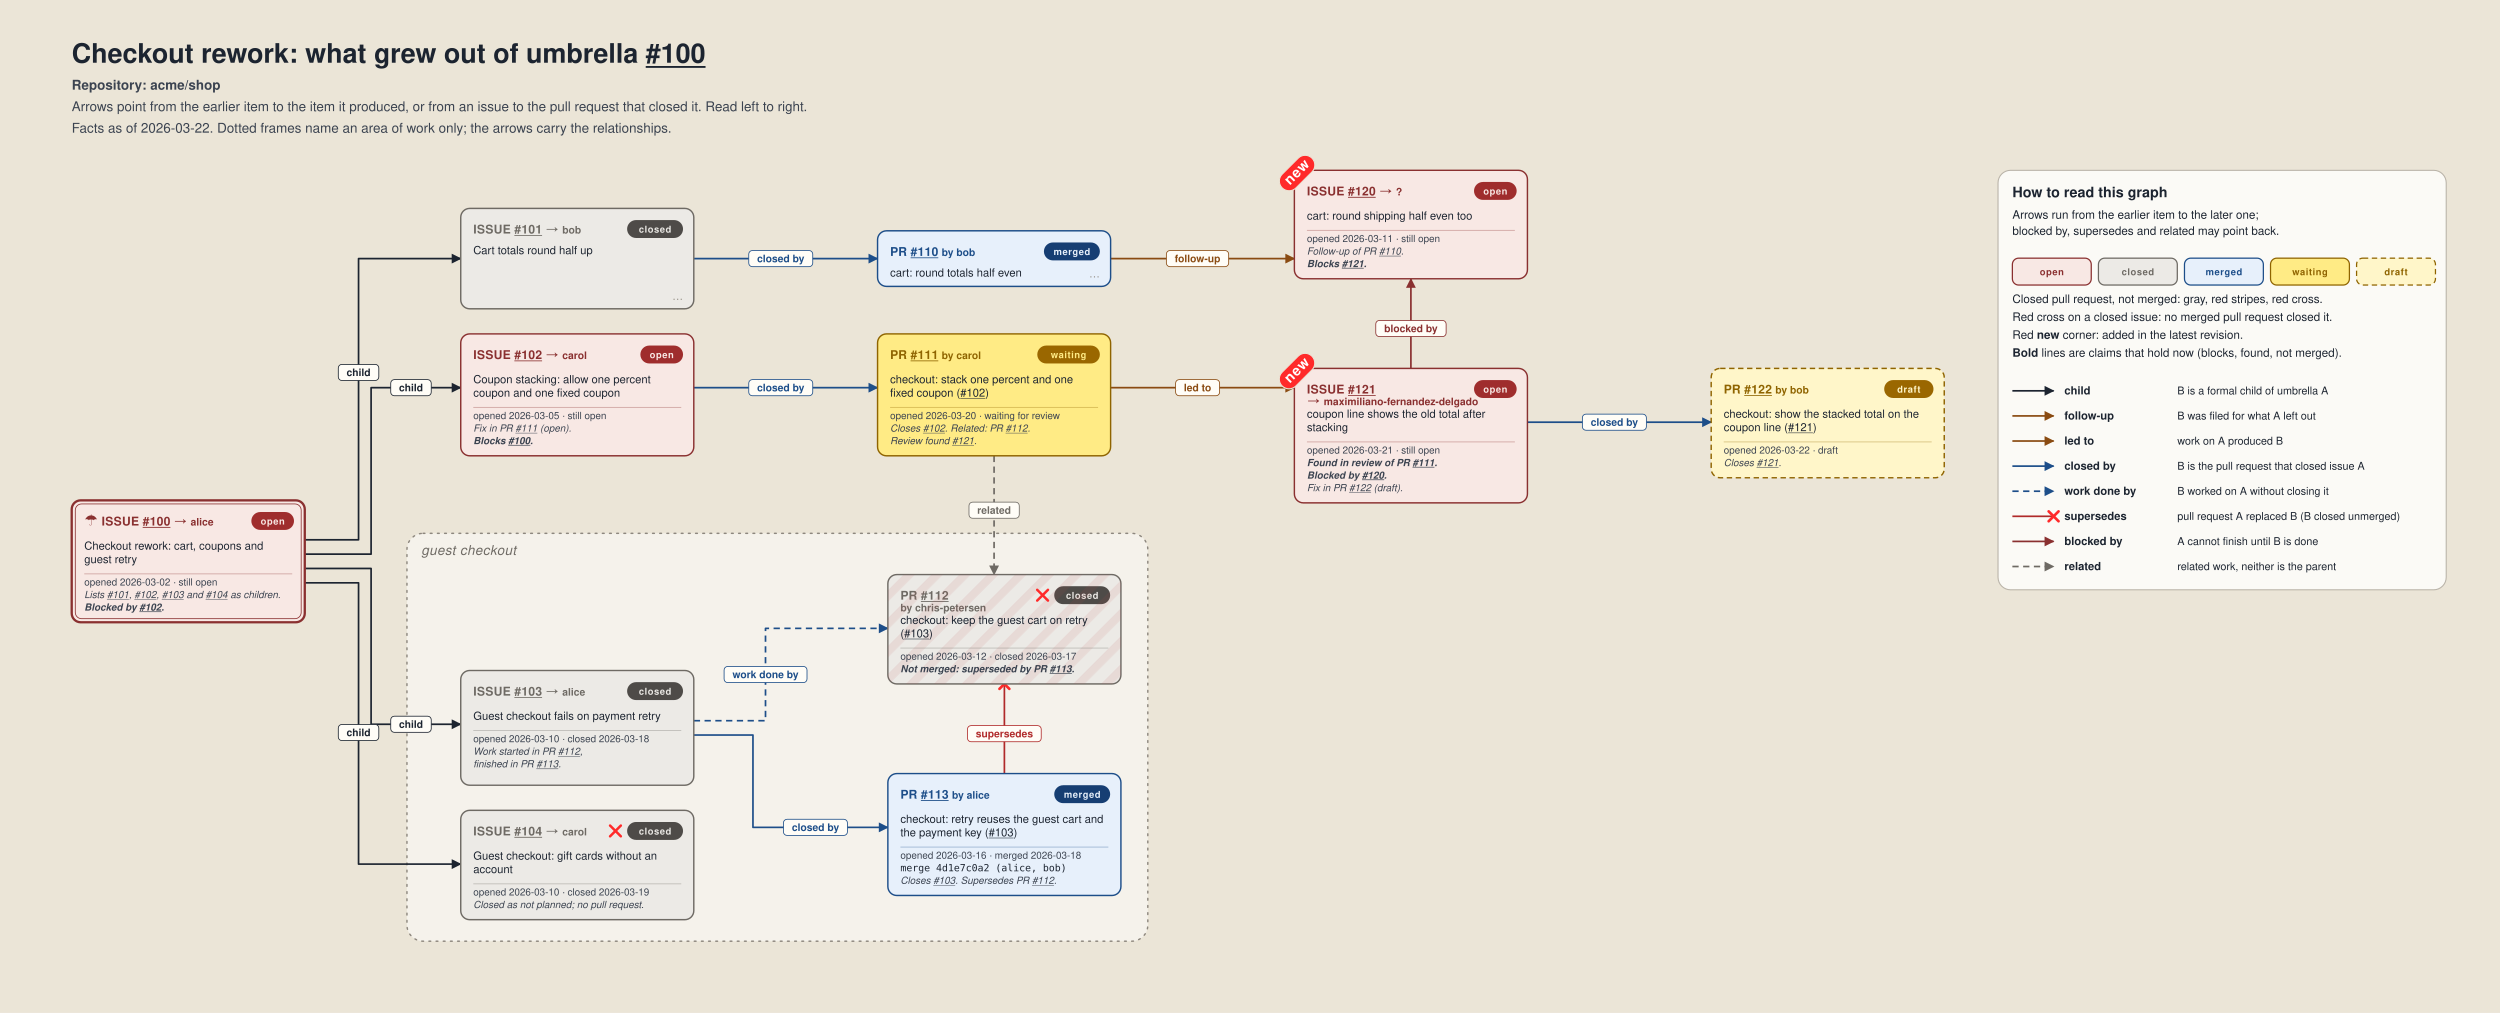
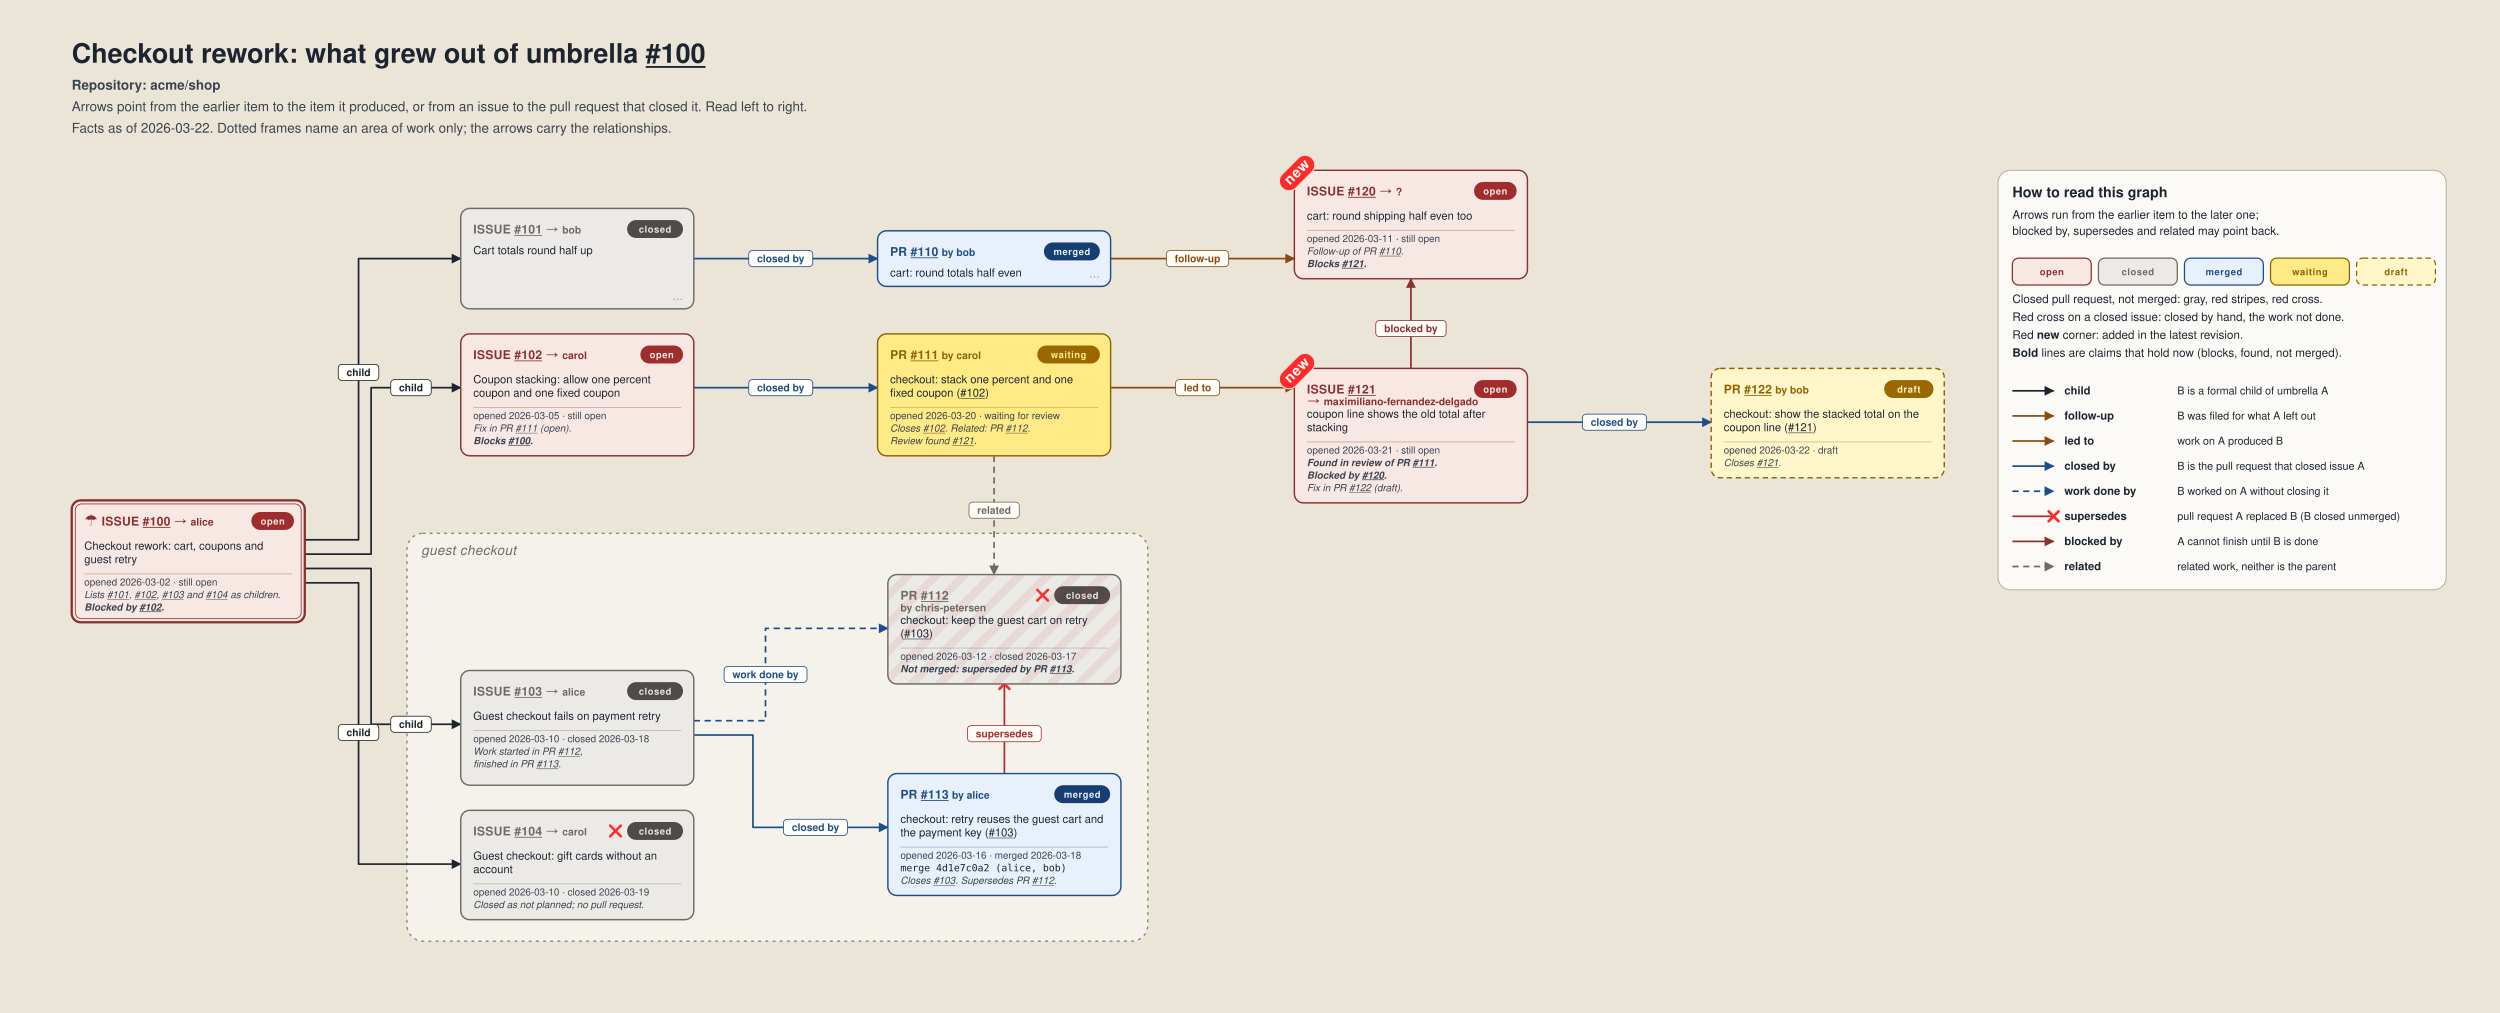
<svg xmlns="http://www.w3.org/2000/svg" xmlns:xlink="http://www.w3.org/1999/xlink" width="2789" height="1130" viewBox="0 0 2789 1130" font-family="Helvetica Neue, Helvetica, Arial, sans-serif">
  <defs>
    <marker id="h-child" viewBox="0 0 12 12" refX="11" refY="6" markerWidth="11" markerHeight="11" markerUnits="userSpaceOnUse" orient="auto">
      <path d="M0,0 L12,6 L0,12 z" fill="#1c2430" />
    </marker>
    <marker id="h-closed" viewBox="0 0 12 12" refX="11" refY="6" markerWidth="11" markerHeight="11" markerUnits="userSpaceOnUse" orient="auto">
      <path d="M0,0 L12,6 L0,12 z" fill="#1d4e89" />
    </marker>
    <marker id="h-work" viewBox="0 0 12 12" refX="11" refY="6" markerWidth="11" markerHeight="11" markerUnits="userSpaceOnUse" orient="auto">
      <path d="M0,0 L12,6 L0,12 z" fill="#1d4e89" />
    </marker>
    <marker id="h-led" viewBox="0 0 12 12" refX="11" refY="6" markerWidth="11" markerHeight="11" markerUnits="userSpaceOnUse" orient="auto">
      <path d="M0,0 L12,6 L0,12 z" fill="#8a4b12" />
    </marker>
    <marker id="h-blocked" viewBox="0 0 12 12" refX="11" refY="6" markerWidth="11" markerHeight="11" markerUnits="userSpaceOnUse" orient="auto">
      <path d="M0,0 L12,6 L0,12 z" fill="#8a3030" />
    </marker>
    <marker id="h-ref" viewBox="0 0 12 12" refX="11" refY="6" markerWidth="11" markerHeight="11" markerUnits="userSpaceOnUse" orient="auto">
      <path d="M0,0 L12,6 L0,12 z" fill="#6e6a64" />
    </marker>
    <marker id="h-evid" viewBox="0 0 12 12" refX="11" refY="6" markerWidth="11" markerHeight="11" markerUnits="userSpaceOnUse" orient="auto">
      <path d="M0,0 L12,6 L0,12 z" fill="#9a6700" />
+     </marker>
+     <marker id="h-dup" viewBox="0 0 12 12" refX="11" refY="6" markerWidth="11" markerHeight="11" markerUnits="userSpaceOnUse" orient="auto">
+       <path d="M0,0 L12,6 L0,12 z" fill="#b02a2a" />
    </marker>
    <marker id="h-cross" overflow="visible" viewBox="0 0 16 16" refX="8" refY="8" markerWidth="16" markerHeight="16" markerUnits="userSpaceOnUse" orient="auto">
      <path d="M2.5,2.5 L13.5,13.5 M13.5,2.5 L2.5,13.5" stroke="#ff2a2a" stroke-width="3" stroke-linecap="round" fill="none" />
    </marker>
    <style>.kind{font-size:13.5px;font-weight:700;letter-spacing:.3px}.ttl{font-size:12.5px;fill:#1c2430}.meta{font-size:11px;fill:#3b4350}.mono{font-size:11px;font-family:Menlo,Consolas,monospace;fill:#1c2430}.note{font-size:11px;font-style:italic;fill:#3b4350}.pill{font-size:10.5px;font-weight:700;letter-spacing:.6px}.lbl{font-size:11.5px;font-weight:600}.ftl{font-size:15px;font-style:italic;fill:#6e6a64;letter-spacing:.4px}.h1{font-size:30px;font-weight:700;fill:#1c2430}.h2{font-size:15px;fill:#3b4350}.lg{font-size:13px;fill:#1c2430}.lgb{font-size:13px;font-weight:700;fill:#1c2430}/*collapse-begin*/.pop{visibility:hidden;opacity:0;pointer-events:none;filter:drop-shadow(0 6px 12px rgba(0,0,0,.35))}#n101:hover~#pop101,#pop101:hover{visibility:visible;opacity:1;pointer-events:auto}#n110:hover~#pop110,#pop110:hover{visibility:visible;opacity:1;pointer-events:auto}/*collapse-end*/</style>
  </defs>
  <rect x="0" y="0" width="2789" height="1130" fill="#ebe5d7" />
  <text class="h1" x="80" y="70">Checkout rework: what grew out of umbrella <a href="https://github.com/acme/shop/issues/100" xlink:href="https://github.com/acme/shop/issues/100" target="_blank">
      <tspan style="text-decoration:underline">#100</tspan>
    </a>
  </text>
  <text class="h2" x="80" y="100">
    <tspan style="font-weight:700">Repository: acme/shop</tspan>
  </text>
  <text class="h2" x="80" y="124">Arrows point from the earlier item to the item it produced, or from an issue to the pull request that closed it. Read left to right.</text>
  <text class="h2" x="80" y="148">Facts as of 2026-03-22. Dotted frames name an area of work only; the arrows carry the relationships.</text>
  <rect x="454" y="595" width="826.5" height="455" rx="18" fill="#ffffff" fill-opacity="0.5" stroke="#8d877e" stroke-width="1.6" stroke-dasharray="2 6" stroke-linecap="round" />
  <text class="ftl" x="470" y="619">guest checkout</text>
  <path d="M774,804 L854,804 L854,701 L990.5,701" fill="none" stroke="#1d4e89" stroke-width="1.9" stroke-dasharray="7 5" stroke-linejoin="round" marker-end="url(#h-work)" data-from="103" data-to="112" data-kind="work done by" />
  <path d="M774,820 L840,820 L840,923 L990.5,923" fill="none" stroke="#1d4e89" stroke-width="1.9" stroke-linejoin="round" marker-end="url(#h-closed)" data-from="103" data-to="113" data-kind="closed by" />
  <path d="M1120.5,863 L1120.5,763" fill="none" stroke="#b02a2a" stroke-width="1.9" stroke-linejoin="round" marker-end="url(#h-cross)" data-from="113" data-to="112" data-kind="supersedes" />
  <path d="M774,288.5 L979,288.5" fill="none" stroke="#1d4e89" stroke-width="1.9" stroke-linejoin="round" marker-end="url(#h-closed)" data-from="101" data-to="110" data-kind="closed by" />
  <path d="M774,432.5 L979,432.5" fill="none" stroke="#1d4e89" stroke-width="1.9" stroke-linejoin="round" marker-end="url(#h-closed)" data-from="102" data-to="111" data-kind="closed by" />
  <path d="M1239,288.5 L1444,288.5" fill="none" stroke="#8a4b12" stroke-width="1.9" stroke-linejoin="round" marker-end="url(#h-led)" data-from="110" data-to="120" data-kind="follow-up" />
  <path d="M1239,432.5 L1444,432.5" fill="none" stroke="#8a4b12" stroke-width="1.9" stroke-linejoin="round" marker-end="url(#h-led)" data-from="111" data-to="121" data-kind="led to" />
  <path d="M1704,471 L1909,471" fill="none" stroke="#1d4e89" stroke-width="1.9" stroke-linejoin="round" marker-end="url(#h-closed)" data-from="121" data-to="122" data-kind="closed by" />
  <path d="M1574,411 L1574,311" fill="none" stroke="#8a3030" stroke-width="1.9" stroke-linejoin="round" marker-end="url(#h-blocked)" data-from="121" data-to="120" data-kind="blocked by" />
  <path d="M340,602.2 L400,602.2 L400,288.5 L514,288.5" fill="none" stroke="#1c2430" stroke-width="1.9" stroke-linejoin="round" marker-end="url(#h-child)" data-from="100" data-to="101" data-kind="child" />
  <path d="M340,618.2 L414,618.2 L414,432.5 L514,432.5" fill="none" stroke="#1c2430" stroke-width="1.9" stroke-linejoin="round" marker-end="url(#h-child)" data-from="100" data-to="102" data-kind="child" />
  <path d="M340,634.2 L414,634.2 L414,808 L514,808" fill="none" stroke="#1c2430" stroke-width="1.9" stroke-linejoin="round" marker-end="url(#h-child)" data-from="100" data-to="103" data-kind="child" />
  <path d="M340,650.2 L400,650.2 L400,964 L514,964" fill="none" stroke="#1c2430" stroke-width="1.9" stroke-linejoin="round" marker-end="url(#h-child)" data-from="100" data-to="104" data-kind="child" />
  <path d="M1109,508.5 L1109,641" fill="none" stroke="#6e6a64" stroke-width="1.9" stroke-dasharray="7 5" stroke-linejoin="round" marker-end="url(#h-ref)" data-from="111" data-to="112" data-kind="related" />
  <g id="n100">
    <rect x="80" y="558.2" width="260" height="136" rx="10" fill="#f8e8e4" stroke="#8a3030" stroke-width="2.6" />
    <rect x="84" y="562.2" width="252" height="128" rx="7" fill="none" stroke="#8a3030" stroke-width="0.9" />
    <text class="kind" x="94" y="586.25" style="fill:#8a3030">
      <tspan style="font-size:16.9px">☂️</tspan> ISSUE <a href="https://github.com/acme/shop/issues/100" xlink:href="https://github.com/acme/shop/issues/100" target="_blank">
        <tspan style="text-decoration:underline">#100</tspan>
      </a>
      <tspan style="font-size:15px;letter-spacing:0">→</tspan>
      <tspan style="font-size:11.5px;font-weight:600;letter-spacing:0">alice</tspan>
    </text>
    <rect x="280.4" y="571.2" width="47.6" height="20" rx="10" fill="#9f2d2d" />
    <text class="pill" x="304.2" y="585.2" text-anchor="middle" style="fill:#f8e8e4">open</text>
    <text class="ttl" x="94" y="613.2">Checkout rework: cart, coupons and</text>
    <text class="ttl" x="94" y="628.2">guest retry</text>
    <line x1="94" y1="640.2" x2="326" y2="640.2" stroke="#8a3030" stroke-opacity="0.35" />
    <text class="meta" x="94" y="653.2">opened 2026-03-02 · still open</text>
    <text class="note" x="94" y="667.2">Lists <a href="https://github.com/acme/shop/issues/101" xlink:href="https://github.com/acme/shop/issues/101" target="_blank">
        <tspan style="text-decoration:underline">#101</tspan>
      </a>, <a href="https://github.com/acme/shop/issues/102" xlink:href="https://github.com/acme/shop/issues/102" target="_blank">
        <tspan style="text-decoration:underline">#102</tspan>
      </a>, <a href="https://github.com/acme/shop/issues/103" xlink:href="https://github.com/acme/shop/issues/103" target="_blank">
        <tspan style="text-decoration:underline">#103</tspan>
      </a> and <a href="https://github.com/acme/shop/issues/104" xlink:href="https://github.com/acme/shop/issues/104" target="_blank">
        <tspan style="text-decoration:underline">#104</tspan>
      </a> as children.</text>
    <text class="note" x="94" y="681.2">
      <tspan style="font-weight:700">Blocked by <a href="https://github.com/acme/shop/issues/102" xlink:href="https://github.com/acme/shop/issues/102" target="_blank">
          <tspan style="text-decoration:underline">#102</tspan>
        </a>.</tspan>
    </text>
  </g>
  <g id="n101">
    <rect x="514" y="232.5" width="260" height="112" rx="10" fill="#eceae6" stroke="#6e6a64" stroke-width="1.6" data-collapsed="1" data-keywords="Cart totals round half up" />
    <text class="kind" x="528" y="260.5" style="fill:#6e6a64">ISSUE <a href="https://github.com/acme/shop/issues/101" xlink:href="https://github.com/acme/shop/issues/101" target="_blank">
        <tspan style="text-decoration:underline">#101</tspan>
      </a>
      <tspan style="font-size:15px;letter-spacing:0">→</tspan>
      <tspan style="font-size:11.5px;font-weight:600;letter-spacing:0">bob</tspan>
    </text>
    <rect x="699.6" y="245.5" width="62.4" height="20" rx="10" fill="#4e4b48" />
    <text class="pill" x="730.8" y="259.5" text-anchor="middle" style="fill:#eceae6">closed</text>
    <text class="ttl" x="528" y="283.5">Cart totals round half up</text>
    <text class="meta" x="762" y="334.5" text-anchor="end" style="fill:#8d877e;font-size:12px">…</text>
  </g>
  <g id="n110">
    <rect x="979" y="257.5" width="260" height="62" rx="10" fill="#e7f0fb" stroke="#1d4e89" stroke-width="1.6" data-collapsed="1" data-keywords="cart: round totals half even" />
    <text class="kind" x="993.0" y="285.5" style="fill:#1d4e89">PR <a href="https://github.com/acme/shop/pull/110" xlink:href="https://github.com/acme/shop/pull/110" target="_blank">
        <tspan style="text-decoration:underline">#110</tspan>
      </a>
      <tspan style="font-size:11.5px;font-weight:600;letter-spacing:0">by bob</tspan>
    </text>
    <rect x="1164.6" y="270.5" width="62.4" height="20" rx="10" fill="#163e73" />
    <text class="pill" x="1195.8" y="284.5" text-anchor="middle" style="fill:#e7f0fb">merged</text>
    <text class="ttl" x="993" y="308.5">cart: round totals half even</text>
    <text class="meta" x="1227" y="309.5" text-anchor="end" style="fill:#8d877e;font-size:12px">…</text>
  </g>
  <g id="n120">
    <rect x="1444" y="190" width="260" height="121" rx="10" fill="#f8e8e4" stroke="#8a3030" stroke-width="1.6" />
    <text class="kind" x="1458.0" y="218.0" style="fill:#8a3030">ISSUE <a href="https://github.com/acme/shop/issues/120" xlink:href="https://github.com/acme/shop/issues/120" target="_blank">
        <tspan style="text-decoration:underline">#120</tspan>
      </a>
      <tspan style="font-size:15px;letter-spacing:0">→</tspan>
      <tspan style="font-size:11.5px;font-weight:600;letter-spacing:0">?</tspan>
    </text>
    <rect x="1644.4" y="203" width="47.6" height="20" rx="10" fill="#9f2d2d" />
    <text class="pill" x="1668.2" y="217" text-anchor="middle" style="fill:#f8e8e4">open</text>
    <text class="ttl" x="1458" y="245">cart: round shipping half even too</text>
    <line x1="1458" y1="257" x2="1690" y2="257" stroke="#8a3030" stroke-opacity="0.35" />
    <text class="meta" x="1458" y="270">opened 2026-03-11 · still open</text>
    <text class="note" x="1458" y="284">Follow-up of PR <a href="https://github.com/acme/shop/pull/110" xlink:href="https://github.com/acme/shop/pull/110" target="_blank">
        <tspan style="text-decoration:underline">#110</tspan>
      </a>.</text>
    <text class="note" x="1458" y="298">
      <tspan style="font-weight:700">Blocks <a href="https://github.com/acme/shop/issues/121" xlink:href="https://github.com/acme/shop/issues/121" target="_blank">
          <tspan style="text-decoration:underline">#121</tspan>
        </a>.</tspan>
    </text>
    <g transform="rotate(-45 1447 193)">
      <rect x="1423.5" y="182.2" width="47.0" height="21.7" rx="10.85" fill="#ff2a2a" stroke="#ebe5d7" stroke-width="1.2" />
      <text class="pill" x="1447.5" y="197.2" text-anchor="middle" style="fill:#ffffff;font-size:15.75px;letter-spacing:.9px">new</text>
    </g>
  </g>
  <g id="n102">
    <rect x="514" y="372.5" width="260" height="136" rx="10" fill="#f8e8e4" stroke="#8a3030" stroke-width="1.6" />
    <text class="kind" x="528" y="400.5" style="fill:#8a3030">ISSUE <a href="https://github.com/acme/shop/issues/102" xlink:href="https://github.com/acme/shop/issues/102" target="_blank">
        <tspan style="text-decoration:underline">#102</tspan>
      </a>
      <tspan style="font-size:15px;letter-spacing:0">→</tspan>
      <tspan style="font-size:11.5px;font-weight:600;letter-spacing:0">carol</tspan>
    </text>
    <rect x="714.4" y="385.5" width="47.6" height="20" rx="10" fill="#9f2d2d" />
    <text class="pill" x="738.2" y="399.5" text-anchor="middle" style="fill:#f8e8e4">open</text>
    <text class="ttl" x="528" y="427.5">Coupon stacking: allow one percent</text>
    <text class="ttl" x="528" y="442.5">coupon and one fixed coupon</text>
    <line x1="528" y1="454.5" x2="760" y2="454.5" stroke="#8a3030" stroke-opacity="0.35" />
    <text class="meta" x="528" y="467.5">opened 2026-03-05 · still open</text>
    <text class="note" x="528" y="481.5">Fix in PR <a href="https://github.com/acme/shop/pull/111" xlink:href="https://github.com/acme/shop/pull/111" target="_blank">
        <tspan style="text-decoration:underline">#111</tspan>
      </a> (open).</text>
    <text class="note" x="528" y="495.5">
      <tspan style="font-weight:700">Blocks <a href="https://github.com/acme/shop/issues/100" xlink:href="https://github.com/acme/shop/issues/100" target="_blank">
          <tspan style="text-decoration:underline">#100</tspan>
        </a>.</tspan>
    </text>
  </g>
  <g id="n111">
    <rect x="979" y="372.5" width="260" height="136" rx="10" fill="#ffeb85" stroke="#8f6400" stroke-width="1.6" />
    <text class="kind" x="993.0" y="400.5" style="fill:#8f6400">PR <a href="https://github.com/acme/shop/pull/111" xlink:href="https://github.com/acme/shop/pull/111" target="_blank">
        <tspan style="text-decoration:underline">#111</tspan>
      </a>
      <tspan style="font-size:11.5px;font-weight:600;letter-spacing:0">by carol</tspan>
    </text>
    <rect x="1157.2" y="385.5" width="69.8" height="20" rx="10" fill="#9a6700" />
    <text class="pill" x="1192.1" y="399.5" text-anchor="middle" style="fill:#ffeb85">waiting</text>
    <text class="ttl" x="993" y="427.5">checkout: stack one percent and one</text>
    <text class="ttl" x="993" y="442.5">fixed coupon (<a href="https://github.com/acme/shop/issues/102" xlink:href="https://github.com/acme/shop/issues/102" target="_blank">
        <tspan style="text-decoration:underline">#102</tspan>
      </a>)</text>
    <line x1="993" y1="454.5" x2="1225" y2="454.5" stroke="#8f6400" stroke-opacity="0.35" />
    <text class="meta" x="993" y="467.5">opened 2026-03-20 · waiting for review</text>
    <text class="note" x="993" y="481.5">Closes <a href="https://github.com/acme/shop/issues/102" xlink:href="https://github.com/acme/shop/issues/102" target="_blank">
        <tspan style="text-decoration:underline">#102</tspan>
      </a>. Related: PR <a href="https://github.com/acme/shop/pull/112" xlink:href="https://github.com/acme/shop/pull/112" target="_blank">
        <tspan style="text-decoration:underline">#112</tspan>
      </a>.</text>
    <text class="note" x="993" y="495.5">Review found <a href="https://github.com/acme/shop/issues/121" xlink:href="https://github.com/acme/shop/issues/121" target="_blank">
        <tspan style="text-decoration:underline">#121</tspan>
      </a>.</text>
  </g>
  <g id="n121">
    <rect x="1444" y="411" width="260" height="150" rx="10" fill="#f8e8e4" stroke="#8a3030" stroke-width="1.6" />
    <text class="kind" x="1458.0" y="439.0" style="fill:#8a3030">ISSUE <a href="https://github.com/acme/shop/issues/121" xlink:href="https://github.com/acme/shop/issues/121" target="_blank">
        <tspan style="text-decoration:underline">#121</tspan>
      </a>
    </text>
    <text class="kind" x="1458.0" y="452" style="fill:#8a3030">
      <tspan style="font-size:15px;letter-spacing:0">→</tspan>
      <tspan style="font-size:11.5px;font-weight:600;letter-spacing:0">maximiliano-fernandez-delgado</tspan>
    </text>
    <rect x="1644.4" y="424" width="47.6" height="20" rx="10" fill="#9f2d2d" />
    <text class="pill" x="1668.2" y="438" text-anchor="middle" style="fill:#f8e8e4">open</text>
    <text class="ttl" x="1458" y="466">coupon line shows the old total after</text>
    <text class="ttl" x="1458" y="481">stacking</text>
    <line x1="1458" y1="493" x2="1690" y2="493" stroke="#8a3030" stroke-opacity="0.35" />
    <text class="meta" x="1458" y="506">opened 2026-03-21 · still open</text>
    <text class="note" x="1458" y="520">
      <tspan style="font-weight:700">Found in review of PR <a href="https://github.com/acme/shop/pull/111" xlink:href="https://github.com/acme/shop/pull/111" target="_blank">
          <tspan style="text-decoration:underline">#111</tspan>
        </a>.</tspan>
    </text>
    <text class="note" x="1458" y="534">
      <tspan style="font-weight:700">Blocked by <a href="https://github.com/acme/shop/issues/120" xlink:href="https://github.com/acme/shop/issues/120" target="_blank">
          <tspan style="text-decoration:underline">#120</tspan>
        </a>.</tspan>
    </text>
    <text class="note" x="1458" y="548">Fix in PR <a href="https://github.com/acme/shop/pull/122" xlink:href="https://github.com/acme/shop/pull/122" target="_blank">
        <tspan style="text-decoration:underline">#122</tspan>
      </a> (draft).</text>
    <g transform="rotate(-45 1447 414)">
      <rect x="1423.5" y="403.1" width="47.0" height="21.7" rx="10.85" fill="#ff2a2a" stroke="#ebe5d7" stroke-width="1.2" />
      <text class="pill" x="1447.5" y="418.2" text-anchor="middle" style="fill:#ffffff;font-size:15.75px;letter-spacing:.9px">new</text>
    </g>
  </g>
  <g id="n122">
    <rect x="1909" y="411" width="260" height="122" rx="10" fill="#fff6c9" stroke="#8f6400" stroke-width="1.6" stroke-dasharray="6 4" />
    <text class="kind" x="1923.0" y="439.0" style="fill:#8f6400">PR <a href="https://github.com/acme/shop/pull/122" xlink:href="https://github.com/acme/shop/pull/122" target="_blank">
        <tspan style="text-decoration:underline">#122</tspan>
      </a>
      <tspan style="font-size:11.5px;font-weight:600;letter-spacing:0">by bob</tspan>
    </text>
    <rect x="2102.0" y="424" width="55.0" height="20" rx="10" fill="#9a6700" />
    <text class="pill" x="2129.5" y="438" text-anchor="middle" style="fill:#fff6c9">draft</text>
    <text class="ttl" x="1923" y="466">checkout: show the stacked total on the</text>
    <text class="ttl" x="1923" y="481">coupon line (<a href="https://github.com/acme/shop/issues/121" xlink:href="https://github.com/acme/shop/issues/121" target="_blank">
        <tspan style="text-decoration:underline">#121</tspan>
      </a>)</text>
    <line x1="1923" y1="493" x2="2155" y2="493" stroke="#8f6400" stroke-opacity="0.35" />
    <text class="meta" x="1923" y="506">opened 2026-03-22 · draft</text>
    <text class="note" x="1923" y="520">Closes <a href="https://github.com/acme/shop/issues/121" xlink:href="https://github.com/acme/shop/issues/121" target="_blank">
        <tspan style="text-decoration:underline">#121</tspan>
      </a>.</text>
  </g>
  <g id="n103" data-frame="guest checkout">
    <rect x="514" y="748" width="260" height="128" rx="10" fill="#eceae6" stroke="#6e6a64" stroke-width="1.6" />
    <text class="kind" x="528" y="776.0" style="fill:#6e6a64">ISSUE <a href="https://github.com/acme/shop/issues/103" xlink:href="https://github.com/acme/shop/issues/103" target="_blank">
        <tspan style="text-decoration:underline">#103</tspan>
      </a>
      <tspan style="font-size:15px;letter-spacing:0">→</tspan>
      <tspan style="font-size:11.5px;font-weight:600;letter-spacing:0">alice</tspan>
    </text>
    <rect x="699.6" y="761" width="62.4" height="20" rx="10" fill="#4e4b48" />
    <text class="pill" x="730.8" y="775" text-anchor="middle" style="fill:#eceae6">closed</text>
    <text class="ttl" x="528" y="803">Guest checkout fails on payment retry</text>
    <line x1="528" y1="815" x2="760" y2="815" stroke="#6e6a64" stroke-opacity="0.35" />
    <text class="meta" x="528" y="828">opened 2026-03-10 · closed 2026-03-18</text>
    <text class="note" x="528" y="842">Work started in PR <a href="https://github.com/acme/shop/pull/112" xlink:href="https://github.com/acme/shop/pull/112" target="_blank">
        <tspan style="text-decoration:underline">#112</tspan>
      </a>,</text>
    <text class="note" x="528" y="856">finished in PR <a href="https://github.com/acme/shop/pull/113" xlink:href="https://github.com/acme/shop/pull/113" target="_blank">
        <tspan style="text-decoration:underline">#113</tspan>
      </a>.</text>
  </g>
  <g id="n104" data-frame="guest checkout">
    <rect x="514" y="904" width="260" height="122" rx="10" fill="#eceae6" stroke="#6e6a64" stroke-width="1.6" />
    <text class="kind" x="528" y="932.0" style="fill:#6e6a64">ISSUE <a href="https://github.com/acme/shop/issues/104" xlink:href="https://github.com/acme/shop/issues/104" target="_blank">
        <tspan style="text-decoration:underline">#104</tspan>
      </a>
      <tspan style="font-size:15px;letter-spacing:0">→</tspan>
      <tspan style="font-size:11.5px;font-weight:600;letter-spacing:0">carol</tspan>
    </text>
    <rect x="699.6" y="917" width="62.4" height="20" rx="10" fill="#4e4b48" />
    <text class="pill" x="730.8" y="931" text-anchor="middle" style="fill:#eceae6">closed</text>
    <line x1="680.6" y1="921" x2="692.6" y2="933" stroke="#ff2a2a" stroke-width="2.8" stroke-linecap="round" />
    <line x1="692.6" y1="921" x2="680.6" y2="933" stroke="#ff2a2a" stroke-width="2.8" stroke-linecap="round" />
    <text class="ttl" x="528" y="959">Guest checkout: gift cards without an</text>
    <text class="ttl" x="528" y="974">account</text>
    <line x1="528" y1="986" x2="760" y2="986" stroke="#6e6a64" stroke-opacity="0.35" />
    <text class="meta" x="528" y="999">opened 2026-03-10 · closed 2026-03-19</text>
    <text class="note" x="528" y="1013">Closed as not planned; no pull request.</text>
  </g>
  <g id="n112" data-frame="guest checkout">
    <rect x="990.5" y="641" width="260" height="122" rx="10" fill="#eceae6" stroke="#6e6a64" stroke-width="1.6" />
    <text class="kind" x="1004.5" y="669.0" style="fill:#6e6a64">PR <a href="https://github.com/acme/shop/pull/112" xlink:href="https://github.com/acme/shop/pull/112" target="_blank">
        <tspan style="text-decoration:underline">#112</tspan>
      </a>
    </text>
    <text class="kind" x="1004.5" y="682" style="fill:#6e6a64">
      <tspan style="font-size:11.5px;font-weight:600;letter-spacing:0">by chris-petersen</tspan>
    </text>
    <rect x="1176.1" y="654" width="62.4" height="20" rx="10" fill="#4e4b48" />
    <text class="pill" x="1207.3" y="668" text-anchor="middle" style="fill:#eceae6">closed</text>
    <defs>
      <pattern id="stripes112" width="22" height="22" patternUnits="userSpaceOnUse" patternTransform="rotate(45)">
        <rect width="9" height="22" fill="#b84a4a" fill-opacity=".10" />
      </pattern>
    </defs>
    <rect x="990.5" y="641" width="260" height="122" rx="10" fill="url(#stripes112)" />
    <line x1="1157.1" y1="658" x2="1169.1" y2="670" stroke="#ff2a2a" stroke-width="2.8" stroke-linecap="round" />
    <line x1="1169.1" y1="658" x2="1157.1" y2="670" stroke="#ff2a2a" stroke-width="2.8" stroke-linecap="round" />
    <text class="ttl" x="1004.5" y="696">checkout: keep the guest cart on retry</text>
    <text class="ttl" x="1004.5" y="711">(<a href="https://github.com/acme/shop/issues/103" xlink:href="https://github.com/acme/shop/issues/103" target="_blank">
        <tspan style="text-decoration:underline">#103</tspan>
      </a>)</text>
    <line x1="1004.5" y1="723" x2="1236.5" y2="723" stroke="#6e6a64" stroke-opacity="0.35" />
    <text class="meta" x="1004.5" y="736">opened 2026-03-12 · closed 2026-03-17</text>
    <text class="note" x="1004.5" y="750">
      <tspan style="font-weight:700">Not merged: superseded by PR <a href="https://github.com/acme/shop/pull/113" xlink:href="https://github.com/acme/shop/pull/113" target="_blank">
          <tspan style="text-decoration:underline">#113</tspan>
        </a>.</tspan>
    </text>
  </g>
  <g id="n113" data-frame="guest checkout">
    <rect x="990.5" y="863" width="260" height="136" rx="10" fill="#e7f0fb" stroke="#1d4e89" stroke-width="1.6" />
    <text class="kind" x="1004.5" y="891.0" style="fill:#1d4e89">PR <a href="https://github.com/acme/shop/pull/113" xlink:href="https://github.com/acme/shop/pull/113" target="_blank">
        <tspan style="text-decoration:underline">#113</tspan>
      </a>
      <tspan style="font-size:11.5px;font-weight:600;letter-spacing:0">by alice</tspan>
    </text>
    <rect x="1176.1" y="876" width="62.4" height="20" rx="10" fill="#163e73" />
    <text class="pill" x="1207.3" y="890" text-anchor="middle" style="fill:#e7f0fb">merged</text>
    <text class="ttl" x="1004.5" y="918">checkout: retry reuses the guest cart and</text>
    <text class="ttl" x="1004.5" y="933">the payment key (<a href="https://github.com/acme/shop/issues/103" xlink:href="https://github.com/acme/shop/issues/103" target="_blank">
        <tspan style="text-decoration:underline">#103</tspan>
      </a>)</text>
    <line x1="1004.5" y1="945" x2="1236.5" y2="945" stroke="#1d4e89" stroke-opacity="0.35" />
    <text class="meta" x="1004.5" y="958">opened 2026-03-16 · merged 2026-03-18</text>
    <text class="mono" x="1004.5" y="972">merge 4d1e7c0a2 (alice, bob)</text>
    <text class="note" x="1004.5" y="986">Closes <a href="https://github.com/acme/shop/issues/103" xlink:href="https://github.com/acme/shop/issues/103" target="_blank">
        <tspan style="text-decoration:underline">#103</tspan>
      </a>. Supersedes PR <a href="https://github.com/acme/shop/pull/112" xlink:href="https://github.com/acme/shop/pull/112" target="_blank">
        <tspan style="text-decoration:underline">#112</tspan>
      </a>.</text>
  </g>
  <rect x="807.8" y="743.5" width="92.5" height="18.0" rx="4" fill="#fffdf7" stroke="#1d4e89" stroke-width="0.9" />
  <text class="lbl" x="854.0" y="756.5" text-anchor="middle" style="fill:#1d4e89">work done by</text>
  <rect x="874.0" y="914.0" width="71.4" height="18.0" rx="4" fill="#fffdf7" stroke="#1d4e89" stroke-width="0.9" />
  <text class="lbl" x="909.8" y="927.0" text-anchor="middle" style="fill:#1d4e89">closed by</text>
  <rect x="1079.3" y="809.5" width="82.3" height="18.0" rx="4" fill="#fffdf7" stroke="#b02a2a" stroke-width="0.9" />
  <text class="lbl" x="1120.5" y="822.5" text-anchor="middle" style="fill:#b02a2a">supersedes</text>
  <rect x="835.3" y="279.5" width="71.4" height="18.0" rx="4" fill="#fffdf7" stroke="#1d4e89" stroke-width="0.9" />
  <text class="lbl" x="871.0" y="292.5" text-anchor="middle" style="fill:#1d4e89">closed by</text>
  <rect x="835.3" y="423.5" width="71.4" height="18.0" rx="4" fill="#fffdf7" stroke="#1d4e89" stroke-width="0.9" />
  <text class="lbl" x="871.0" y="436.5" text-anchor="middle" style="fill:#1d4e89">closed by</text>
  <rect x="1301.2" y="279.5" width="69.5" height="18.0" rx="4" fill="#fffdf7" stroke="#8a4b12" stroke-width="0.9" />
  <text class="lbl" x="1336.0" y="292.5" text-anchor="middle" style="fill:#8a4b12">follow-up</text>
  <rect x="1311.5" y="423.5" width="49.1" height="18.0" rx="4" fill="#fffdf7" stroke="#8a4b12" stroke-width="0.9" />
  <text class="lbl" x="1336.0" y="436.5" text-anchor="middle" style="fill:#8a4b12">led to</text>
  <rect x="1765.3" y="462.0" width="71.4" height="18.0" rx="4" fill="#fffdf7" stroke="#1d4e89" stroke-width="0.9" />
  <text class="lbl" x="1801.0" y="475.0" text-anchor="middle" style="fill:#1d4e89">closed by</text>
  <rect x="1534.8" y="357.5" width="78.5" height="18.0" rx="4" fill="#fffdf7" stroke="#8a3030" stroke-width="0.9" />
  <text class="lbl" x="1574.0" y="370.5" text-anchor="middle" style="fill:#8a3030">blocked by</text>
  <rect x="377.4" y="406.5" width="45.2" height="18.0" rx="4" fill="#fffdf7" stroke="#1c2430" stroke-width="0.9" />
  <text class="lbl" x="400.0" y="419.5" text-anchor="middle" style="fill:#1c2430">child</text>
  <rect x="435.9" y="423.5" width="45.2" height="18.0" rx="4" fill="#fffdf7" stroke="#1c2430" stroke-width="0.9" />
  <text class="lbl" x="458.5" y="436.5" text-anchor="middle" style="fill:#1c2430">child</text>
  <rect x="435.9" y="799.0" width="45.2" height="18.0" rx="4" fill="#fffdf7" stroke="#1c2430" stroke-width="0.9" />
  <text class="lbl" x="458.5" y="812.0" text-anchor="middle" style="fill:#1c2430">child</text>
  <rect x="377.4" y="808.2" width="45.2" height="18.0" rx="4" fill="#fffdf7" stroke="#1c2430" stroke-width="0.9" />
  <text class="lbl" x="400.0" y="821.2" text-anchor="middle" style="fill:#1c2430">child</text>
  <rect x="1081.0" y="560.2" width="56.1" height="18.0" rx="4" fill="#fffdf7" stroke="#6e6a64" stroke-width="0.9" />
  <text class="lbl" x="1109.0" y="573.2" text-anchor="middle" style="fill:#6e6a64">related</text>
  <rect x="2229.0" y="190" width="500" height="468" rx="14" fill="#fbfaf6" stroke="#b9b3a8" stroke-width="1.2" />
  <text class="lgb" x="2245.0" y="220" style="font-size:16px">How to read this graph</text>
  <text class="lg" x="2245.0" y="244">Arrows run from the earlier item to the later one;</text>
  <text class="lg" x="2245.0" y="262">blocked by, supersedes and related may point back.</text>
  <rect x="2245.0" y="288" width="88" height="30" rx="7" fill="#f8e8e4" stroke="#8a3030" stroke-width="1.4" />
  <text class="pill" x="2289.0" y="307" text-anchor="middle" style="fill:#8a3030">open</text>
  <rect x="2341.0" y="288" width="88" height="30" rx="7" fill="#eceae6" stroke="#6e6a64" stroke-width="1.4" />
  <text class="pill" x="2385.0" y="307" text-anchor="middle" style="fill:#6e6a64">closed</text>
  <rect x="2437.0" y="288" width="88" height="30" rx="7" fill="#e7f0fb" stroke="#1d4e89" stroke-width="1.4" />
  <text class="pill" x="2481.0" y="307" text-anchor="middle" style="fill:#1d4e89">merged</text>
  <rect x="2533.0" y="288" width="88" height="30" rx="7" fill="#ffeb85" stroke="#8f6400" stroke-width="1.4" />
  <text class="pill" x="2577.0" y="307" text-anchor="middle" style="fill:#8f6400">waiting</text>
  <rect x="2629.0" y="288" width="88" height="30" rx="7" fill="#fff6c9" stroke="#8f6400" stroke-width="1.4" stroke-dasharray="6 4" />
  <text class="pill" x="2673.0" y="307" text-anchor="middle" style="fill:#8f6400">draft</text>
  <text class="lg" x="2245.0" y="338">Closed pull request, not merged: gray, red stripes, red cross.</text>
-   <text class="lg" x="2245.0" y="358">Red cross on a closed issue: no merged pull request closed it.</text>
+   <text class="lg" x="2245.0" y="358">Red cross on a closed issue: closed by hand, the work not done.</text>
  <text class="lg" x="2245.0" y="378">Red <tspan style="font-weight:700">new</tspan> corner: added in the latest revision.</text>
  <text class="lg" x="2245.0" y="398">
    <tspan style="font-weight:700">Bold</tspan> lines are claims that hold now (blocks, found, not merged).</text>
  <line x1="2245.0" y1="436" x2="2291.0" y2="436" stroke="#1c2430" stroke-width="1.9" marker-end="url(#h-child)" />
  <text class="lgb" x="2303.0" y="440" style="font-size:12.5px">child</text>
  <text class="lg" x="2429.0" y="440" style="font-size:12px">B is a formal child of umbrella A</text>
  <line x1="2245.0" y1="464" x2="2291.0" y2="464" stroke="#8a4b12" stroke-width="1.9" marker-end="url(#h-led)" />
  <text class="lgb" x="2303.0" y="468" style="font-size:12.5px">follow-up</text>
  <text class="lg" x="2429.0" y="468" style="font-size:12px">B was filed for what A left out</text>
  <line x1="2245.0" y1="492" x2="2291.0" y2="492" stroke="#8a4b12" stroke-width="1.9" marker-end="url(#h-led)" />
  <text class="lgb" x="2303.0" y="496" style="font-size:12.5px">led to</text>
  <text class="lg" x="2429.0" y="496" style="font-size:12px">work on A produced B</text>
  <line x1="2245.0" y1="520" x2="2291.0" y2="520" stroke="#1d4e89" stroke-width="1.9" marker-end="url(#h-closed)" />
  <text class="lgb" x="2303.0" y="524" style="font-size:12.5px">closed by</text>
  <text class="lg" x="2429.0" y="524" style="font-size:12px">B is the pull request that closed issue A</text>
  <line x1="2245.0" y1="548" x2="2291.0" y2="548" stroke="#1d4e89" stroke-width="1.9" stroke-dasharray="7 5" marker-end="url(#h-work)" />
  <text class="lgb" x="2303.0" y="552" style="font-size:12.5px">work done by</text>
  <text class="lg" x="2429.0" y="552" style="font-size:12px">B worked on A without closing it</text>
  <line x1="2245.0" y1="576" x2="2291.0" y2="576" stroke="#b02a2a" stroke-width="1.9" marker-end="url(#h-cross)" />
  <text class="lgb" x="2303.0" y="580" style="font-size:12.5px">supersedes</text>
  <text class="lg" x="2429.0" y="580" style="font-size:12px">pull request A replaced B (B closed unmerged)</text>
  <line x1="2245.0" y1="604" x2="2291.0" y2="604" stroke="#8a3030" stroke-width="1.9" marker-end="url(#h-blocked)" />
  <text class="lgb" x="2303.0" y="608" style="font-size:12.5px">blocked by</text>
  <text class="lg" x="2429.0" y="608" style="font-size:12px">A cannot finish until B is done</text>
  <line x1="2245.0" y1="632" x2="2291.0" y2="632" stroke="#6e6a64" stroke-width="1.9" stroke-dasharray="7 5" marker-end="url(#h-ref)" />
  <text class="lgb" x="2303.0" y="636" style="font-size:12.5px">related</text>
  <text class="lg" x="2429.0" y="636" style="font-size:12px">related work, neither is the parent</text>
  <g id="pop101" class="pop">
    <rect x="514" y="232.5" width="260" height="122" rx="10" fill="#eceae6" stroke="#6e6a64" stroke-width="1.6" />
    <text class="kind" x="528" y="260.5" style="fill:#6e6a64">ISSUE <a href="https://github.com/acme/shop/issues/101" xlink:href="https://github.com/acme/shop/issues/101" target="_blank">
        <tspan style="text-decoration:underline">#101</tspan>
      </a>
      <tspan style="font-size:15px;letter-spacing:0">→</tspan>
      <tspan style="font-size:11.5px;font-weight:600;letter-spacing:0">bob</tspan>
    </text>
    <rect x="699.6" y="245.5" width="62.4" height="20" rx="10" fill="#4e4b48" />
    <text class="pill" x="730.8" y="259.5" text-anchor="middle" style="fill:#eceae6">closed</text>
    <text class="ttl" x="528" y="287.5">Cart totals round half up instead of half</text>
    <text class="ttl" x="528" y="302.5">even</text>
    <line x1="528" y1="314.5" x2="760" y2="314.5" stroke="#6e6a64" stroke-opacity="0.35" />
    <text class="meta" x="528" y="327.5">opened 2026-03-04 · closed 2026-03-11</text>
    <text class="note" x="528" y="341.5">Closed by PR <a href="https://github.com/acme/shop/pull/110" xlink:href="https://github.com/acme/shop/pull/110" target="_blank">
        <tspan style="text-decoration:underline">#110</tspan>
      </a>.</text>
  </g>
  <g id="pop110" class="pop">
    <rect x="979" y="257.5" width="260" height="135" rx="10" fill="#e7f0fb" stroke="#1d4e89" stroke-width="1.6" />
    <text class="kind" x="993.0" y="285.5" style="fill:#1d4e89">PR <a href="https://github.com/acme/shop/pull/110" xlink:href="https://github.com/acme/shop/pull/110" target="_blank">
        <tspan style="text-decoration:underline">#110</tspan>
      </a>
      <tspan style="font-size:11.5px;font-weight:600;letter-spacing:0">by bob</tspan>
    </text>
    <rect x="1164.6" y="270.5" width="62.4" height="20" rx="10" fill="#163e73" />
    <text class="pill" x="1195.8" y="284.5" text-anchor="middle" style="fill:#e7f0fb">merged</text>
    <text class="ttl" x="993" y="312.5">cart: round totals half even (<a href="https://github.com/acme/shop/issues/101" xlink:href="https://github.com/acme/shop/issues/101" target="_blank">
        <tspan style="text-decoration:underline">#101</tspan>
      </a>)</text>
    <line x1="993" y1="324.5" x2="1225" y2="324.5" stroke="#1d4e89" stroke-opacity="0.35" />
    <text class="meta" x="993" y="337.5">opened 2026-03-09 · merged 2026-03-11</text>
    <text class="mono" x="993" y="351.5">merge 9f3c2ab41 (bob)</text>
    <text class="note" x="993" y="365.5">Closes <a href="https://github.com/acme/shop/issues/101" xlink:href="https://github.com/acme/shop/issues/101" target="_blank">
        <tspan style="text-decoration:underline">#101</tspan>
      </a>.</text>
    <text class="note" x="993" y="379.5">Shipping is rounded the old way: <a href="https://github.com/acme/shop/issues/120" xlink:href="https://github.com/acme/shop/issues/120" target="_blank">
        <tspan style="text-decoration:underline">#120</tspan>
      </a>.</text>
  </g>
</svg>
